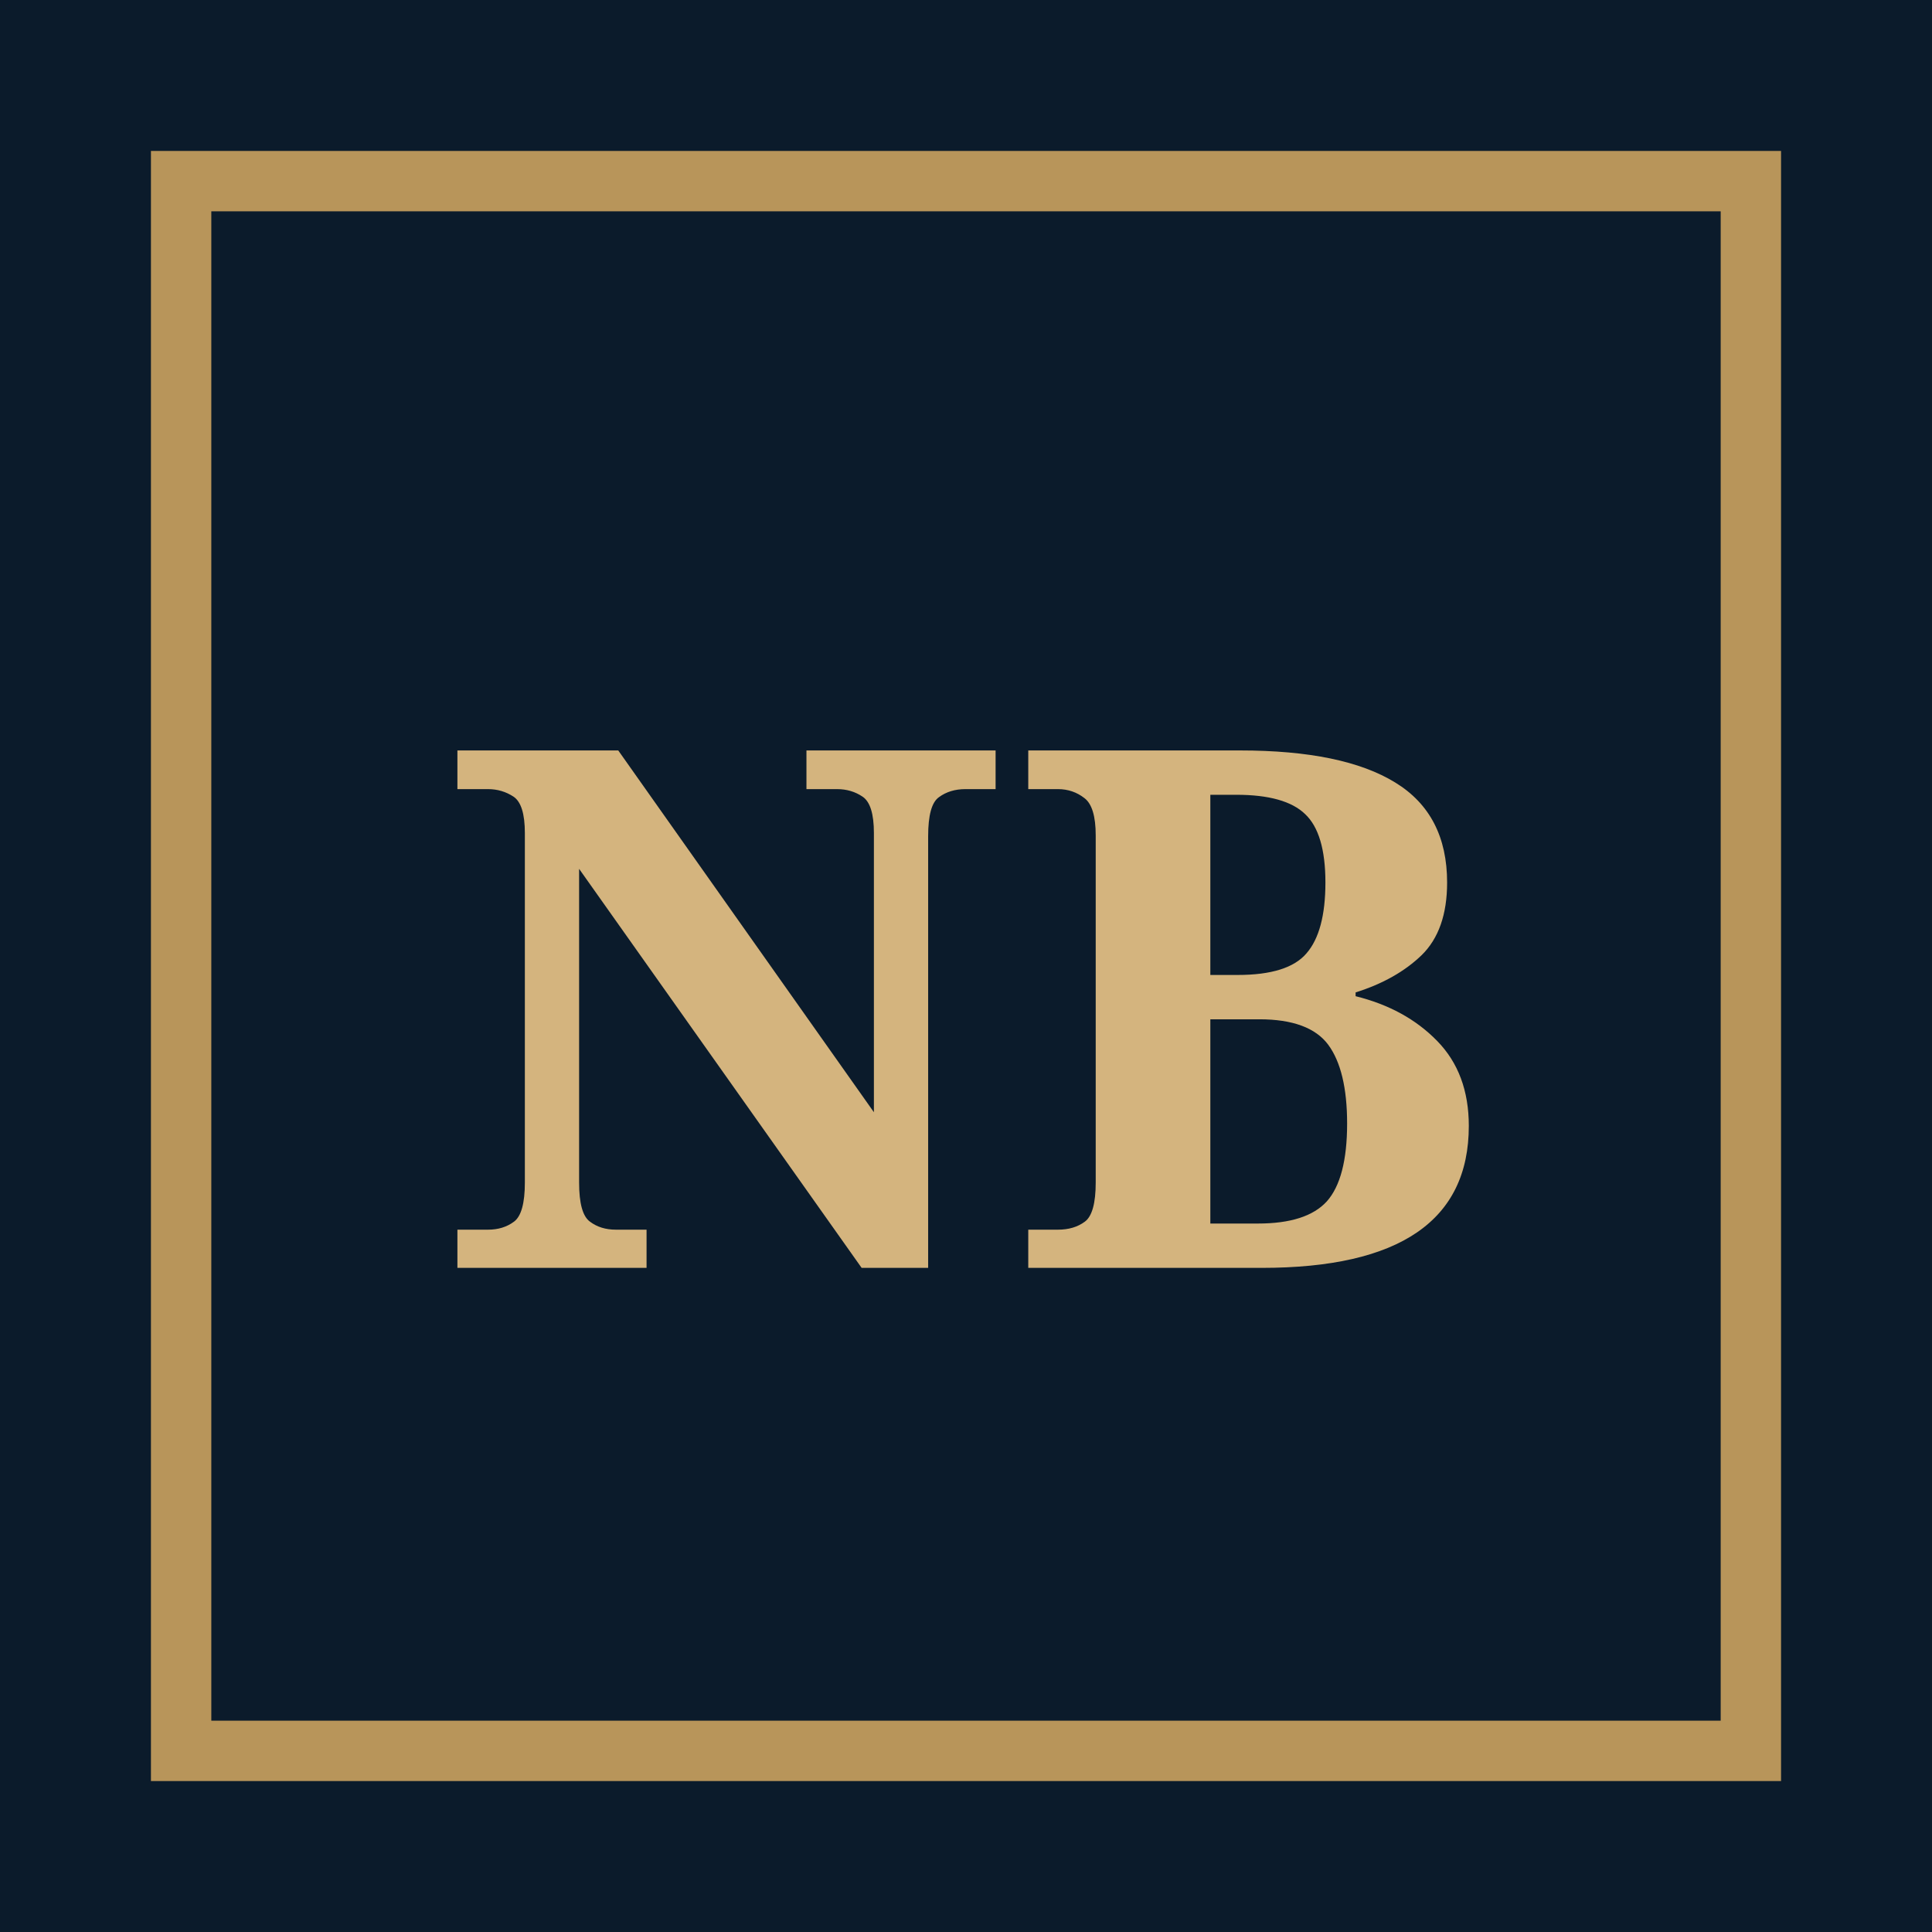
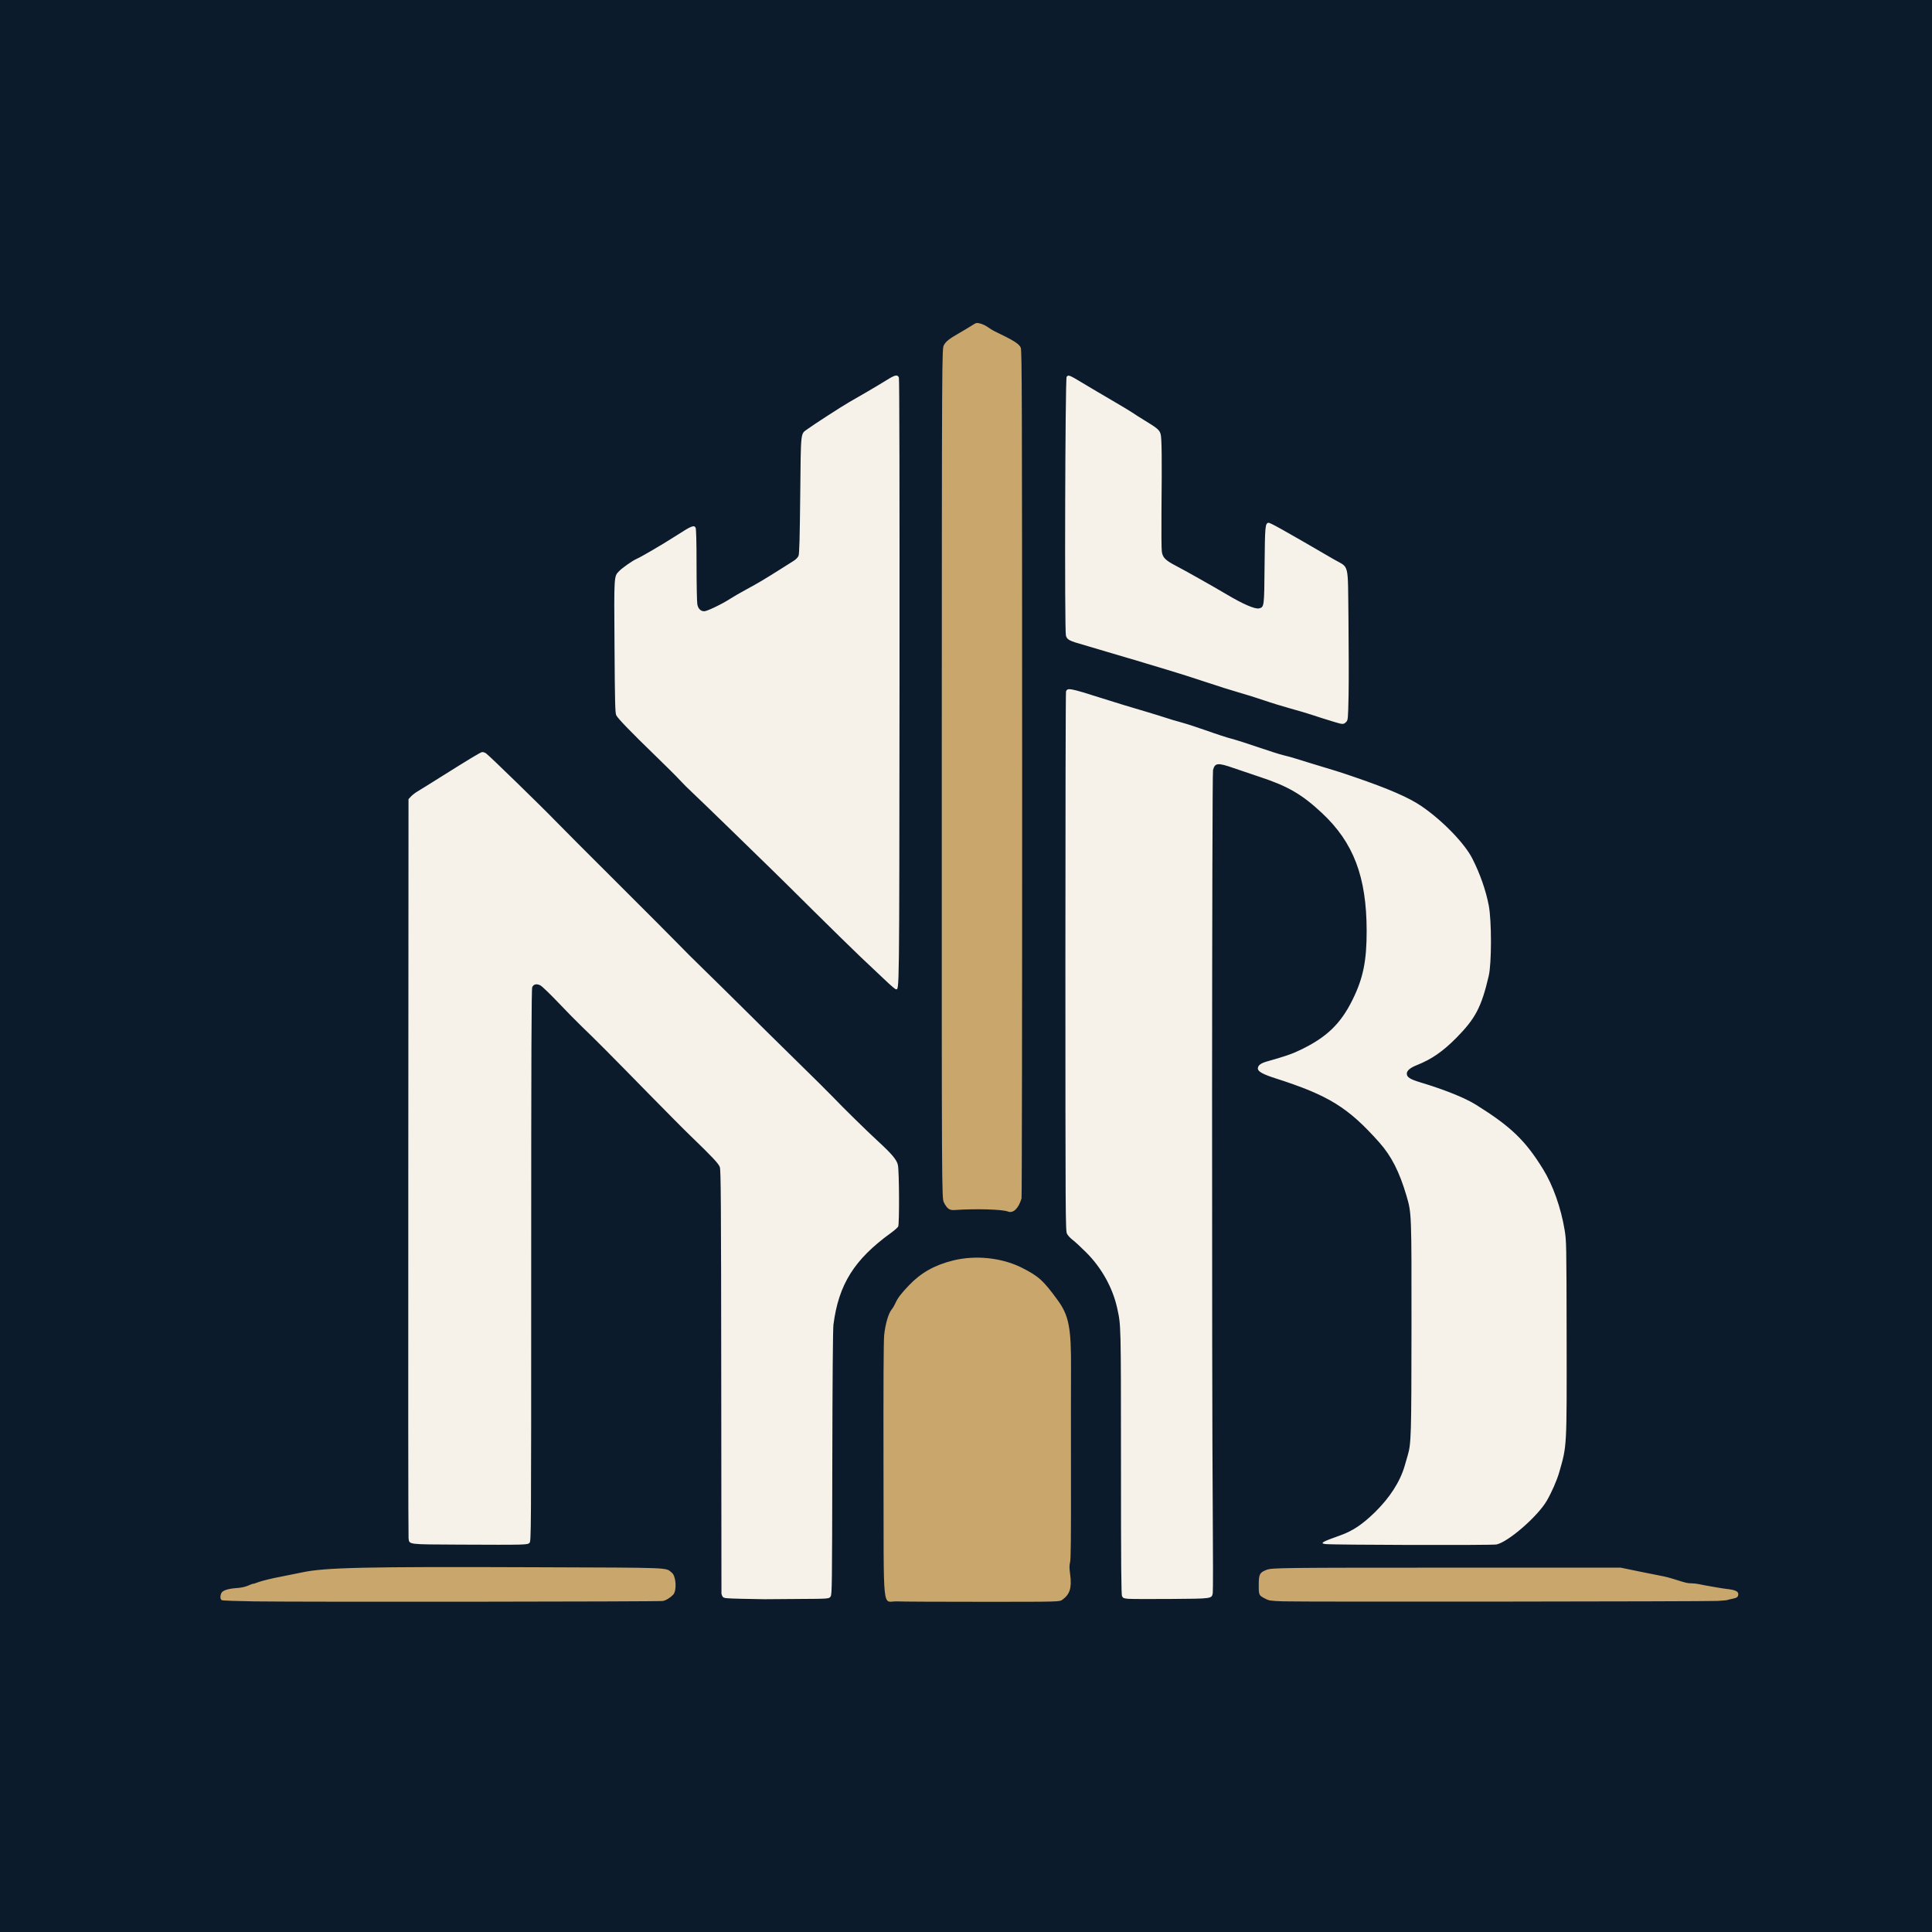
- <svg xmlns="http://www.w3.org/2000/svg" viewBox="0 0 64 64">
-   <rect width="64" height="64" fill="#0B1B2B" />
-   <rect x="6" y="6" width="52" height="52" fill="none" stroke="#B8955A" stroke-width="2" />
-   <text x="32" y="42" text-anchor="middle" font-family="Georgia, serif" font-size="24" font-weight="600" fill="#D4B47E">NB</text>
+ <svg xmlns="http://www.w3.org/2000/svg" viewBox="-29 -58 374 374">
+   <rect x="-29" y="-58" width="374" height="374" fill="#0B1B2B" />
+   <path fill="#C9A66B" d="M20.25 252.00C16.95 251.95 14.12 251.85 13.96 251.77C13.64 251.62 13.58 251.08 13.82 250.45C14.03 249.90 15.05 249.55 16.80 249.42C17.72 249.36 18.48 249.19 19.09 248.92C19.59 248.70 20.00 248.55 20.00 248.59C20.00 248.63 20.51 248.47 21.12 248.24C21.74 248.01 23.60 247.55 25.25 247.24C26.90 246.92 28.78 246.54 29.42 246.40C33.81 245.44 41.55 245.26 74.59 245.39C101.71 245.49 99.74 245.41 101.05 246.44C101.89 247.11 102.06 249.95 101.30 250.72C100.70 251.33 99.97 251.78 99.33 251.92C98.69 252.06 29.74 252.13 20.25 252.00ZM144.63 252.00C141.74 251.87 142.09 255.27 142.03 226.70C142.00 209.90 142.04 201.69 142.16 200.45C142.37 198.37 142.99 196.23 143.59 195.52C143.82 195.25 144.16 194.66 144.36 194.22C144.76 193.29 145.46 192.38 146.99 190.78C149.29 188.38 151.91 186.90 155.48 186.01C159.82 184.93 164.91 185.46 168.75 187.38C172.05 189.04 172.95 189.85 175.72 193.65C177.92 196.65 178.38 199.03 178.33 207.08C178.31 209.38 178.31 218.54 178.32 227.44C178.34 239.46 178.30 243.83 178.15 244.42C177.99 245.03 178.00 245.56 178.17 246.82C178.50 249.39 178.11 250.64 176.64 251.69C176.08 252.08 176.08 252.08 161.25 252.08C153.09 252.08 145.61 252.05 144.63 252.00ZM219.42 251.99C217.06 251.91 216.66 251.86 216.00 251.51C214.67 250.83 214.67 250.83 214.67 248.82C214.67 246.74 214.85 246.40 216.19 245.89C217.26 245.49 218.87 245.47 253.58 245.47L284.75 245.47L288.58 246.26C290.69 246.69 292.72 247.10 293.08 247.16C293.45 247.23 294.28 247.45 294.92 247.65C297.35 248.42 297.67 248.50 298.40 248.50C298.82 248.50 299.48 248.57 299.87 248.66C300.87 248.88 304.46 249.51 305.17 249.58C306.85 249.76 307.50 250.04 307.50 250.58C307.49 251.14 307.27 251.32 306.35 251.50C305.87 251.59 305.42 251.70 305.36 251.74C305.29 251.78 304.45 251.85 303.49 251.91C301.25 252.03 222.95 252.11 219.42 251.99ZM166.08 176.52C165.01 176.10 159.77 175.96 155.79 176.24C154.81 176.32 154.33 175.98 153.73 174.79C153.30 173.94 153.30 173.94 153.31 91.72C153.33 9.51 153.33 9.51 153.73 8.80C154.13 8.06 154.73 7.60 156.85 6.38C157.53 5.99 158.52 5.40 159.05 5.06C160.00 4.45 160.04 4.44 160.80 4.64C161.23 4.75 161.88 5.07 162.25 5.34C162.62 5.61 163.18 5.95 163.50 6.11C167.24 7.90 168.28 8.55 168.60 9.31C168.83 9.85 168.85 18.60 168.87 91.75C168.88 136.76 168.82 173.77 168.75 174.00C168.15 175.98 167.14 176.93 166.08 176.52Z" />
+   <path fill="#F6F2EA" d="M114.61 251.50C111.42 251.42 111.12 251.39 110.90 251.09C110.77 250.92 110.67 250.62 110.66 250.43C110.66 250.24 110.64 231.75 110.62 209.33C110.59 174.19 110.55 168.49 110.34 167.92C110.10 167.24 108.87 165.93 104.67 161.88C103.61 160.87 99.98 157.20 96.58 153.74C89.34 146.34 86.06 143.04 83.66 140.75C82.70 139.83 80.63 137.73 79.07 136.08C77.50 134.43 75.95 132.94 75.63 132.77C74.91 132.38 74.30 132.50 74.03 133.09C73.88 133.42 73.83 146.14 73.83 186.93C73.83 239.94 73.82 240.34 73.50 240.67C73.10 241.06 72.97 241.07 59.75 241.01C49.85 240.96 50.26 241.02 50.09 239.79C50.03 239.40 50.01 207.04 50.04 167.89L50.08 96.69L50.58 96.16C50.86 95.87 51.42 95.44 51.83 95.20C52.25 94.96 54.42 93.60 56.67 92.19C61.62 89.08 63.83 87.74 64.26 87.61C64.45 87.55 64.79 87.64 65.08 87.83C65.63 88.19 75.88 98.17 78.67 101.06C79.63 102.06 84.95 107.39 90.50 112.92C96.05 118.45 101.36 123.78 102.32 124.77C103.27 125.77 105.33 127.82 106.89 129.33C108.45 130.85 111.88 134.22 114.51 136.83C117.13 139.45 121.89 144.13 125.07 147.25C128.26 150.37 131.47 153.55 132.21 154.33C134.03 156.25 138.87 161.00 140.92 162.88C143.64 165.37 144.62 166.54 144.82 167.55C145.08 168.82 145.12 178.98 144.87 179.44C144.76 179.64 144.13 180.20 143.46 180.68C136.36 185.82 133.35 190.63 132.34 198.42C132.23 199.27 132.15 208.91 132.12 225.18C132.08 249.15 132.06 250.63 131.79 251.05C131.49 251.50 131.49 251.50 125.70 251.53C122.52 251.55 119.50 251.57 119.00 251.58C118.50 251.58 116.52 251.55 114.61 251.50ZM189.42 251.50C188.57 251.43 188.39 251.36 188.21 251.00C188.05 250.67 188.00 245.22 188.00 225.00C187.99 198.13 188.01 198.61 187.27 195.25C186.41 191.30 184.23 187.39 181.24 184.42C180.23 183.41 179.05 182.32 178.62 182.00C178.19 181.68 177.71 181.15 177.55 180.83C177.26 180.28 177.25 177.80 177.24 128.25C177.24 99.65 177.29 76.08 177.36 75.87C177.63 75.10 178.07 75.18 184.33 77.17C187.42 78.15 189.42 78.76 193.33 79.91C194.48 80.25 195.94 80.71 196.58 80.92C197.22 81.14 198.58 81.55 199.60 81.82C200.62 82.10 202.91 82.84 204.69 83.47C206.46 84.11 208.59 84.80 209.42 85.01C210.24 85.22 212.53 85.95 214.50 86.63C216.47 87.31 218.68 88.01 219.42 88.19C220.15 88.36 221.20 88.65 221.75 88.83C222.30 89.01 223.61 89.41 224.67 89.73C229.50 91.18 230.43 91.47 233.25 92.44C239.80 94.68 243.73 96.39 246.16 98.05C250.20 100.80 254.50 105.23 256.00 108.17C257.50 111.10 258.65 114.40 259.20 117.29C259.77 120.31 259.76 128.49 259.19 130.92C257.78 136.95 256.62 139.16 252.94 142.89C250.31 145.55 248.12 147.06 245.25 148.20C244.00 148.69 243.33 149.26 243.33 149.83C243.33 150.52 243.95 150.92 245.90 151.51C250.65 152.94 254.60 154.53 256.74 155.87C263.48 160.08 266.28 162.76 269.72 168.35C271.62 171.43 273.16 175.76 273.88 180.08C274.23 182.20 274.24 182.64 274.27 200.67C274.30 222.46 274.34 221.76 272.84 227.00C272.38 228.60 271.36 230.92 270.41 232.55C268.64 235.57 262.98 240.49 260.70 240.98C259.86 241.16 228.75 241.08 227.53 240.90C226.47 240.74 226.93 240.47 230.37 239.25C232.83 238.38 234.68 237.15 237.13 234.77C240.01 231.96 242.01 228.86 242.90 225.83C243.04 225.33 243.32 224.39 243.50 223.76C244.18 221.45 244.22 220.09 244.24 198.92C244.25 176.65 244.26 176.85 243.25 173.42C241.91 168.86 240.34 165.78 238.02 163.17C231.99 156.39 228.22 154.05 217.96 150.76C215.49 149.97 214.50 149.43 214.50 148.86C214.50 148.25 215.01 147.84 216.22 147.49C219.99 146.42 221.08 146.04 222.74 145.24C227.81 142.81 230.52 140.20 232.82 135.55C234.88 131.39 235.57 128.03 235.56 122.17C235.54 111.72 233.02 105.09 226.88 99.36C223.07 95.80 220.29 94.18 214.97 92.43C213.47 91.93 211.15 91.15 209.80 90.68C206.73 89.61 206.19 89.66 205.82 91.06C205.61 91.84 205.56 209.23 205.77 234.93C205.83 243.09 205.83 250.05 205.77 250.39C205.56 251.49 205.72 251.47 197.67 251.53C193.68 251.56 189.97 251.55 189.42 251.50ZM142.23 131.62C141.14 130.59 139.05 128.61 137.58 127.23C136.12 125.84 132.02 121.83 128.47 118.31C124.93 114.79 121.29 111.20 120.39 110.33C119.49 109.46 116.01 106.08 112.67 102.81C109.32 99.55 105.91 96.25 105.08 95.48C104.25 94.71 103.13 93.60 102.59 93.00C102.05 92.40 100.06 90.42 98.18 88.60C93.18 83.76 90.57 81.06 90.29 80.45C90.08 80.00 90.03 77.96 89.96 67.16C89.86 53.16 89.84 53.62 90.86 52.55C91.45 51.93 93.44 50.54 94.21 50.20C95.19 49.78 99.42 47.29 102.05 45.60C104.83 43.80 105.36 43.59 105.66 44.16C105.77 44.36 105.84 46.95 105.84 51.36C105.84 55.15 105.91 58.58 105.99 58.99C106.15 59.84 106.65 60.33 107.32 60.33C107.88 60.33 110.77 58.94 112.37 57.90C113.01 57.49 114.44 56.66 115.54 56.07C117.69 54.91 118.95 54.16 121.98 52.25C123.05 51.57 124.24 50.82 124.64 50.57C125.06 50.31 125.46 49.90 125.58 49.60C125.74 49.21 125.82 46.26 125.91 37.83C126.04 25.23 125.95 26.07 127.28 25.09C128.40 24.26 133.80 20.77 135.33 19.88C136.11 19.43 137.76 18.47 139.00 17.76C140.24 17.04 141.89 16.05 142.67 15.56C144.28 14.55 144.76 14.46 145.01 15.10C145.11 15.38 145.15 36.16 145.13 74.24C145.08 135.99 145.11 133.50 144.41 133.50C144.30 133.50 143.31 132.66 142.23 131.62ZM229.25 81.74C228.52 81.51 227.47 81.19 226.92 81.02C226.37 80.85 225.35 80.52 224.67 80.29C223.98 80.06 222.25 79.55 220.83 79.16C219.41 78.77 217.09 78.06 215.67 77.57C214.25 77.08 212.03 76.39 210.75 76.03C209.47 75.67 206.62 74.77 204.42 74.03C202.22 73.29 198.99 72.27 197.25 71.75C195.51 71.24 193.52 70.64 192.83 70.42C192.15 70.20 190.50 69.71 189.17 69.33C187.84 68.95 186.08 68.43 185.25 68.17C184.42 67.91 182.52 67.35 181.03 66.92C177.92 66.04 177.57 65.86 177.34 65.02C177.06 63.98 177.20 15.28 177.48 14.94C177.83 14.52 177.96 14.57 180.52 16.11C181.84 16.91 184.44 18.44 186.29 19.52C188.15 20.60 189.91 21.67 190.21 21.88C190.51 22.10 191.54 22.75 192.50 23.34C195.03 24.87 195.46 25.23 195.68 26.05C195.90 26.86 195.94 30.69 195.84 40.83C195.81 44.73 195.83 48.31 195.91 48.80C196.07 49.93 196.62 50.48 198.62 51.52C200.31 52.39 205.87 55.53 208.50 57.09C211.67 58.97 213.97 59.96 214.74 59.77C215.73 59.52 215.73 59.48 215.80 51.43C215.87 43.88 215.92 43.32 216.54 43.20C216.84 43.14 219.09 44.39 229.21 50.28C232.26 52.05 231.90 50.55 232.04 61.97C232.10 67.35 232.11 73.92 232.06 76.57C231.96 81.33 231.95 81.40 231.57 81.78C231.09 82.26 230.92 82.25 229.25 81.74Z" />
</svg>
